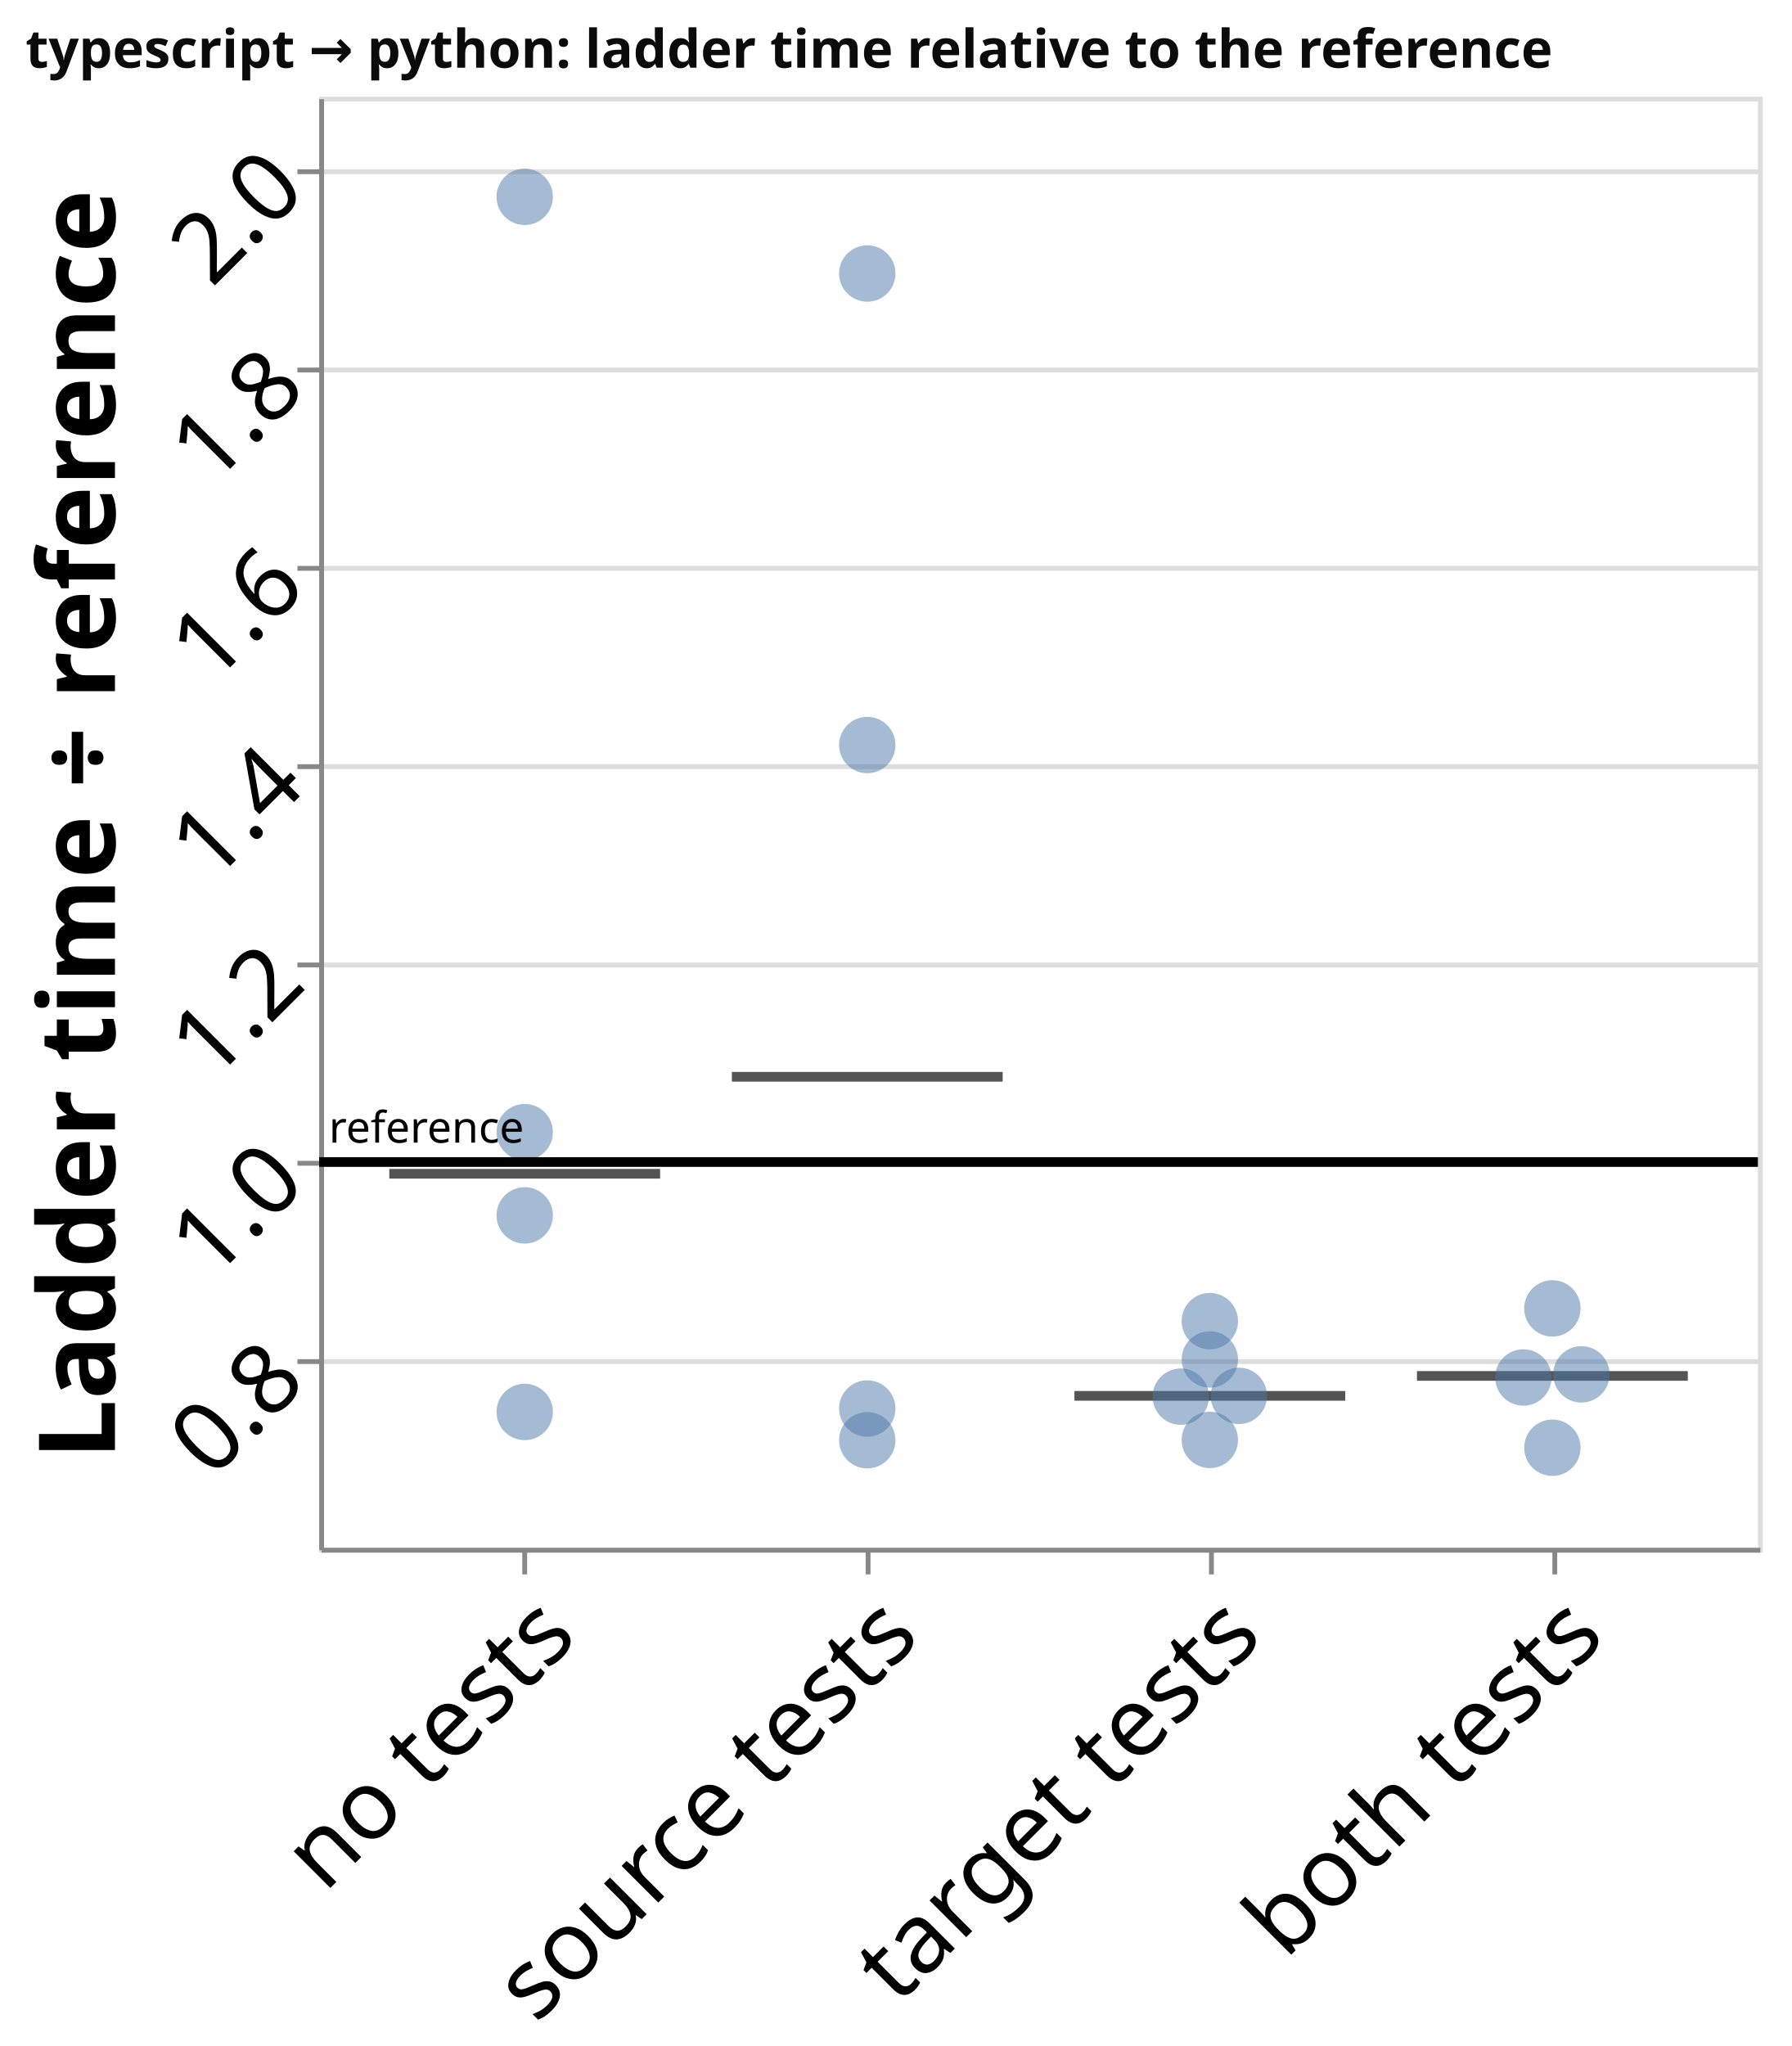
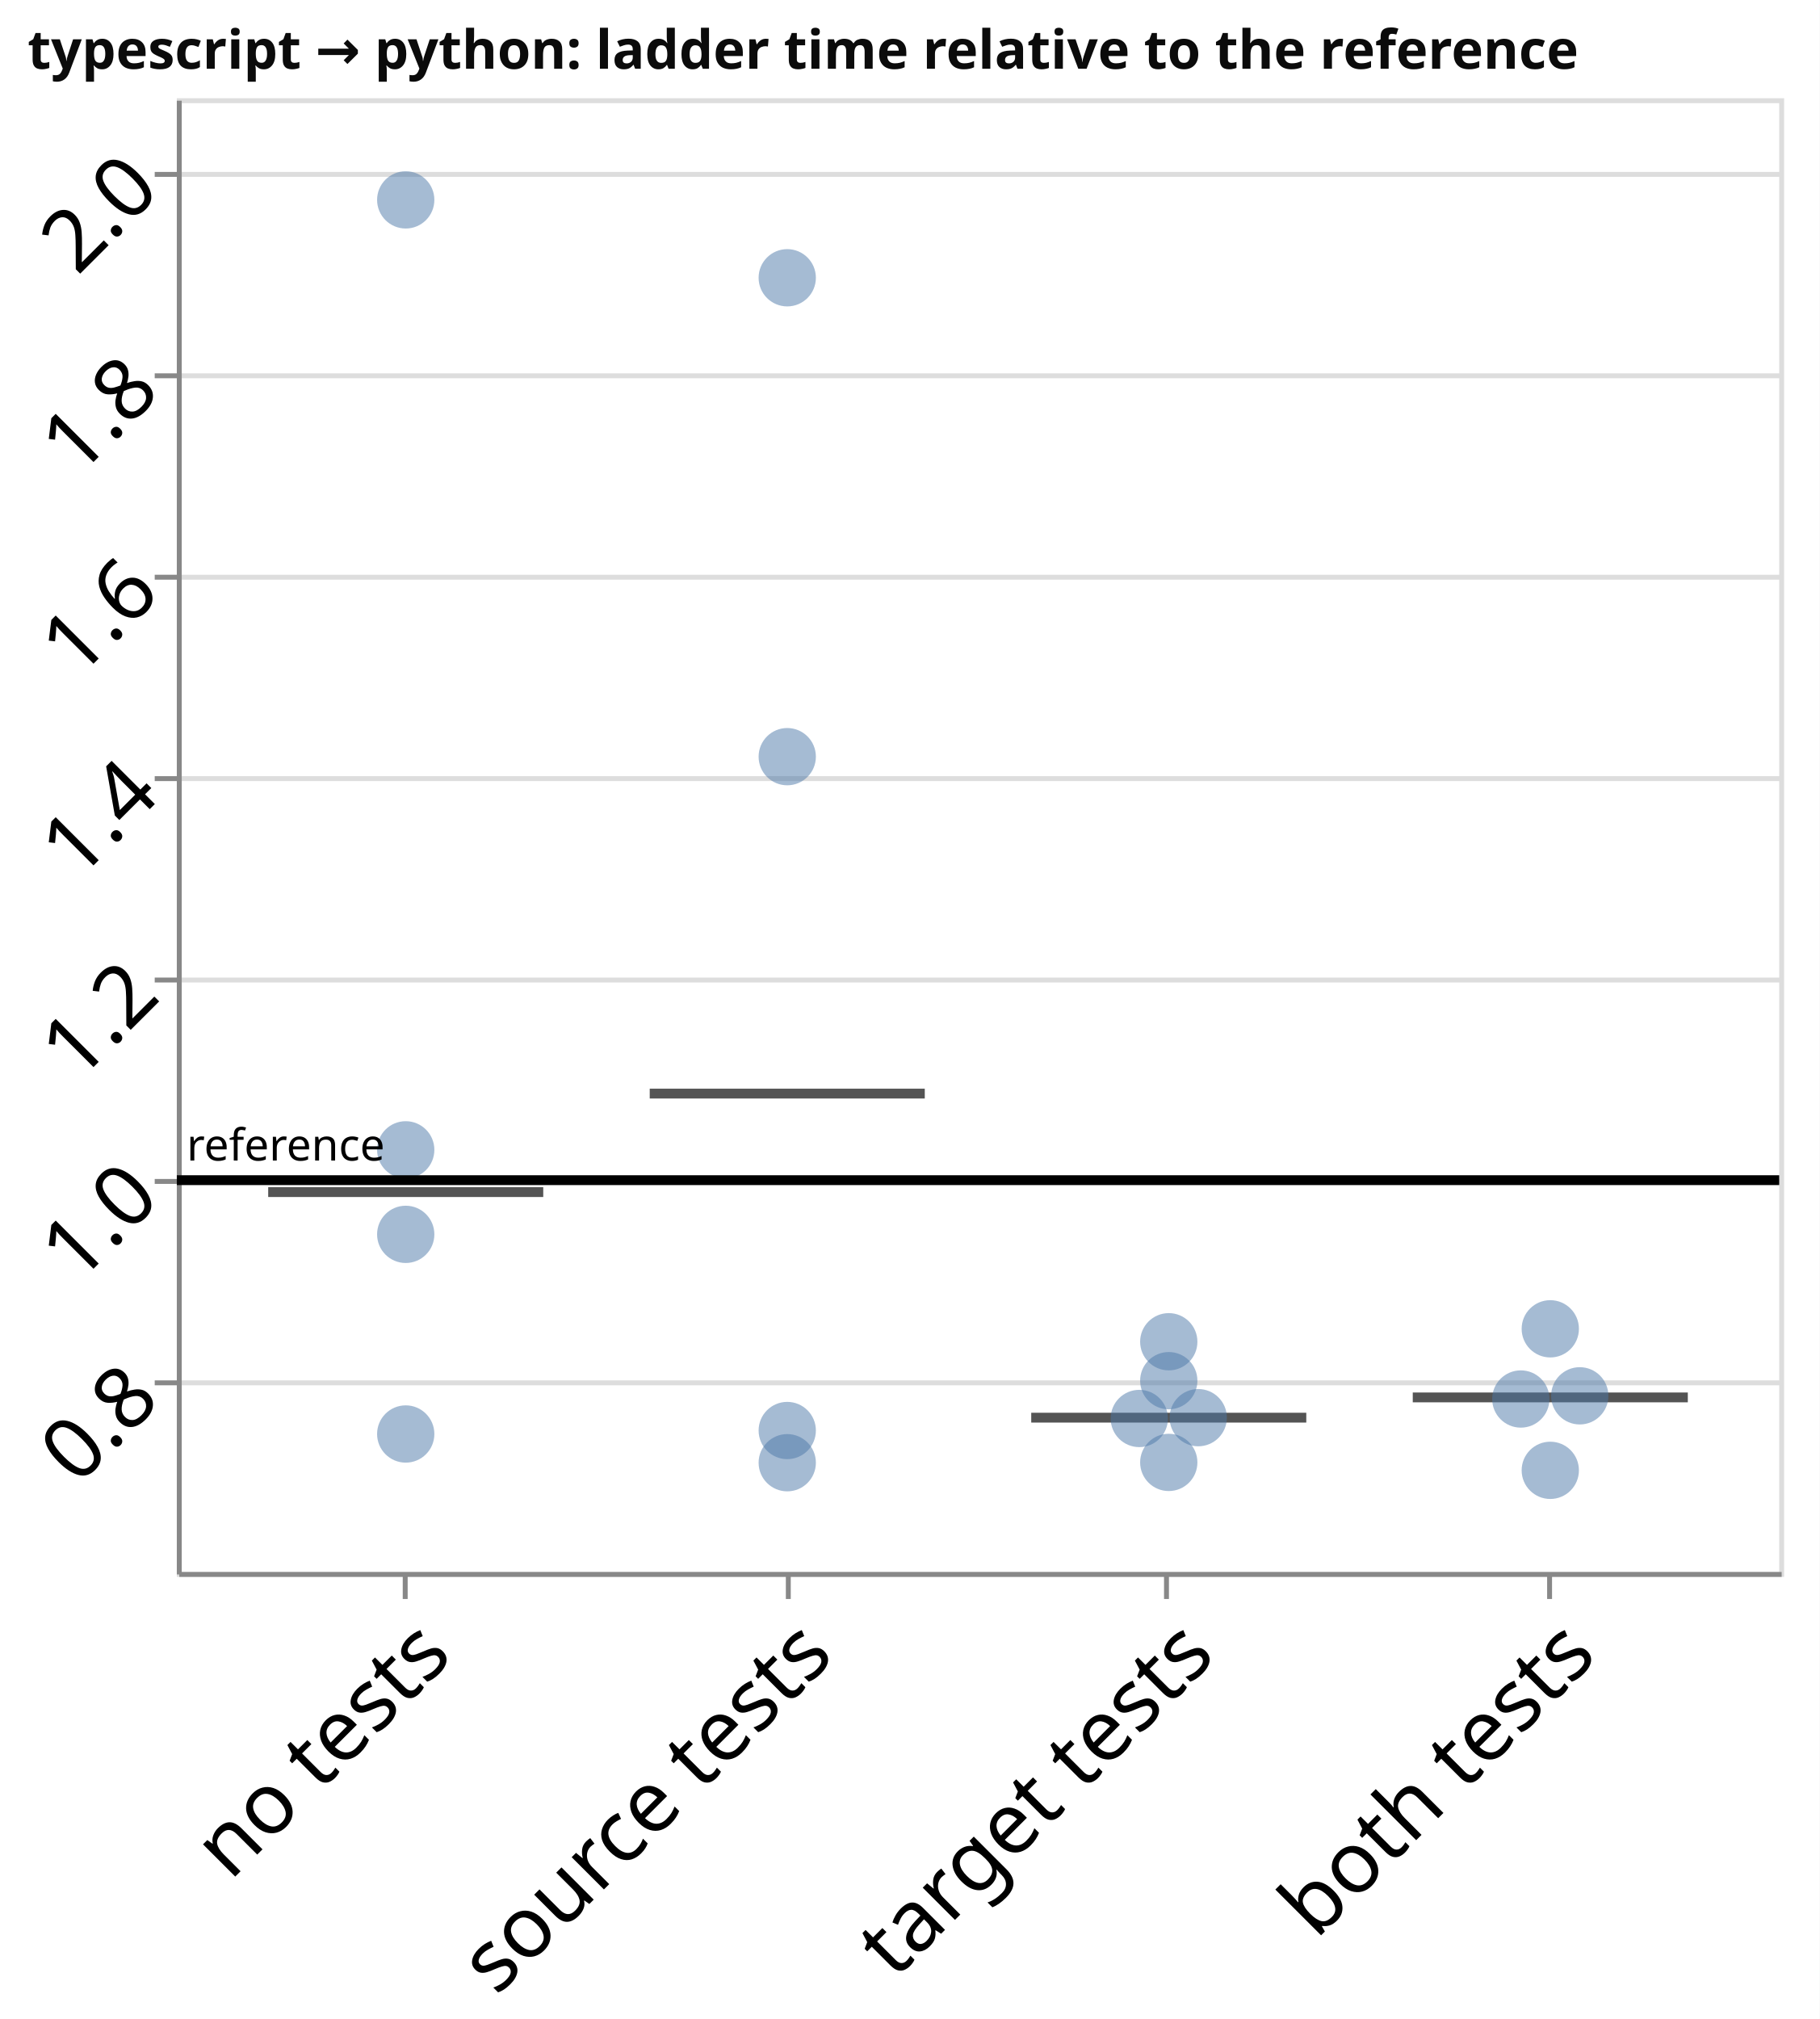
- <svg xmlns="http://www.w3.org/2000/svg" version="1.1" class="marks" width="370.5" height="423" viewBox="0 0 370.5 423">
-   <rect width="370.5" height="423" fill="white" />
-   <g fill="none" stroke-miterlimit="10" transform="translate(66,20)">
+ <svg xmlns="http://www.w3.org/2000/svg" version="1.1" class="marks" width="370.5" height="411" viewBox="0 0 370.5 411">
+   <rect width="370.5" height="411" fill="white" />
+   <g fill="none" stroke-miterlimit="10" transform="translate(36,20)">
    <g class="mark-group role-frame root" role="graphics-object" aria-roledescription="group mark container">
      <g transform="translate(0,0)">
-         <path class="background" aria-hidden="true" d="M0.5,0.5h297.5v300h-297.5Z" stroke="#ddd" />
+         <path class="background" aria-hidden="true" d="M0.5,0.5h326.25v300h-326.25Z" stroke="#ddd" />
        <g>
          <g class="mark-group role-axis" aria-hidden="true">
            <g transform="translate(0.5,0.5)">
              <path class="background" aria-hidden="true" d="M0,0h0v0h0Z" pointer-events="none" />
              <g>
                <g class="mark-rule role-axis-grid" pointer-events="none">
-                   <line transform="translate(0,261)" x2="297.5" y2="0" stroke="#ddd" stroke-width="1" opacity="1" />
-                   <line transform="translate(0,220)" x2="297.5" y2="0" stroke="#ddd" stroke-width="1" opacity="1" />
-                   <line transform="translate(0,179)" x2="297.5" y2="0" stroke="#ddd" stroke-width="1" opacity="1" />
-                   <line transform="translate(0,138)" x2="297.5" y2="0" stroke="#ddd" stroke-width="1" opacity="1" />
-                   <line transform="translate(0,97)" x2="297.5" y2="0" stroke="#ddd" stroke-width="1" opacity="1" />
-                   <line transform="translate(0,56)" x2="297.5" y2="0" stroke="#ddd" stroke-width="1" opacity="1" />
-                   <line transform="translate(0,15)" x2="297.5" y2="0" stroke="#ddd" stroke-width="1" opacity="1" />
+                   <line transform="translate(0,261)" x2="326.25" y2="0" stroke="#ddd" stroke-width="1" opacity="1" />
+                   <line transform="translate(0,220)" x2="326.25" y2="0" stroke="#ddd" stroke-width="1" opacity="1" />
+                   <line transform="translate(0,179)" x2="326.25" y2="0" stroke="#ddd" stroke-width="1" opacity="1" />
+                   <line transform="translate(0,138)" x2="326.25" y2="0" stroke="#ddd" stroke-width="1" opacity="1" />
+                   <line transform="translate(0,97)" x2="326.25" y2="0" stroke="#ddd" stroke-width="1" opacity="1" />
+                   <line transform="translate(0,56)" x2="326.25" y2="0" stroke="#ddd" stroke-width="1" opacity="1" />
+                   <line transform="translate(0,15)" x2="326.25" y2="0" stroke="#ddd" stroke-width="1" opacity="1" />
                </g>
              </g>
              <path class="foreground" aria-hidden="true" d="" pointer-events="none" display="none" />
            </g>
          </g>
          <g class="mark-group role-axis" role="graphics-symbol" aria-roledescription="axis" aria-label="X-axis for a discrete scale with 4 values: no tests, source tests, target tests, both tests">
            <g transform="translate(0.5,300.5)">
              <path class="background" aria-hidden="true" d="M0,0h0v0h0Z" pointer-events="none" />
              <g>
                <g class="mark-rule role-axis-tick" pointer-events="none">
-                   <line transform="translate(42,0)" x2="0" y2="5" stroke="#888" stroke-width="1" opacity="1" />
-                   <line transform="translate(113,0)" x2="0" y2="5" stroke="#888" stroke-width="1" opacity="1" />
-                   <line transform="translate(184,0)" x2="0" y2="5" stroke="#888" stroke-width="1" opacity="1" />
-                   <line transform="translate(255,0)" x2="0" y2="5" stroke="#888" stroke-width="1" opacity="1" />
+                   <line transform="translate(46,0)" x2="0" y2="5" stroke="#888" stroke-width="1" opacity="1" />
+                   <line transform="translate(124,0)" x2="0" y2="5" stroke="#888" stroke-width="1" opacity="1" />
+                   <line transform="translate(201,0)" x2="0" y2="5" stroke="#888" stroke-width="1" opacity="1" />
+                   <line transform="translate(279,0)" x2="0" y2="5" stroke="#888" stroke-width="1" opacity="1" />
                </g>
                <g class="mark-text role-axis-label" pointer-events="none">
-                   <text text-anchor="end" transform="translate(42,7) rotate(-45) translate(0,16)" font-family="sans-serif" font-size="20px" fill="#000" opacity="1">no tests</text>
-                   <text text-anchor="end" transform="translate(112.8333,7) rotate(-45) translate(0,16)" font-family="sans-serif" font-size="20px" fill="#000" opacity="1">source tests</text>
-                   <text text-anchor="end" transform="translate(183.6667,7) rotate(-45) translate(0,16)" font-family="sans-serif" font-size="20px" fill="#000" opacity="1">target tests</text>
-                   <text text-anchor="end" transform="translate(254.5,7) rotate(-45) translate(0,16)" font-family="sans-serif" font-size="20px" fill="#000" opacity="1">both tests</text>
+                   <text text-anchor="end" transform="translate(46.10714,7) rotate(-45) translate(0,14)" font-family="sans-serif" font-size="17.32px" fill="#000" opacity="1">no tests</text>
+                   <text text-anchor="end" transform="translate(123.7857,7) rotate(-45) translate(0,14)" font-family="sans-serif" font-size="17.32px" fill="#000" opacity="1">source tests</text>
+                   <text text-anchor="end" transform="translate(201.4643,7) rotate(-45) translate(0,14)" font-family="sans-serif" font-size="17.32px" fill="#000" opacity="1">target tests</text>
+                   <text text-anchor="end" transform="translate(279.1429,7) rotate(-45) translate(0,14)" font-family="sans-serif" font-size="17.32px" fill="#000" opacity="1">both tests</text>
                </g>
                <g class="mark-rule role-axis-domain" pointer-events="none">
-                   <line transform="translate(0,0)" x2="297.5" y2="0" stroke="#888" stroke-width="1" opacity="1" />
+                   <line transform="translate(0,0)" x2="326.25" y2="0" stroke="#888" stroke-width="1" opacity="1" />
                </g>
              </g>
              <path class="foreground" aria-hidden="true" d="" pointer-events="none" display="none" />
            </g>
          </g>
-           <g class="mark-group role-axis" role="graphics-symbol" aria-roledescription="axis" aria-label="Y-axis titled 'Ladder time ÷ reference' for a linear scale with values from 0.6 to 2.1">
+           <g class="mark-group role-axis" role="graphics-symbol" aria-roledescription="axis" aria-label="Y-axis for a linear scale with values from 0.6 to 2.1">
            <g transform="translate(0.5,0.5)">
              <path class="background" aria-hidden="true" d="M0,0h0v0h0Z" pointer-events="none" />
              <g>
                <g class="mark-rule role-axis-tick" pointer-events="none">
                  <line transform="translate(0,261)" x2="-5" y2="0" stroke="#888" stroke-width="1" opacity="1" />
                  <line transform="translate(0,220)" x2="-5" y2="0" stroke="#888" stroke-width="1" opacity="1" />
                  <line transform="translate(0,179)" x2="-5" y2="0" stroke="#888" stroke-width="1" opacity="1" />
                  <line transform="translate(0,138)" x2="-5" y2="0" stroke="#888" stroke-width="1" opacity="1" />
                  <line transform="translate(0,97)" x2="-5" y2="0" stroke="#888" stroke-width="1" opacity="1" />
                  <line transform="translate(0,56)" x2="-5" y2="0" stroke="#888" stroke-width="1" opacity="1" />
                  <line transform="translate(0,15)" x2="-5" y2="0" stroke="#888" stroke-width="1" opacity="1" />
                </g>
                <g class="mark-text role-axis-label" pointer-events="none">
-                   <text text-anchor="end" transform="translate(-7,261.2983) rotate(-45) translate(0,6)" font-family="sans-serif" font-size="20px" fill="#000" opacity="1">0.8</text>
-                   <text text-anchor="end" transform="translate(-7,220.2419) rotate(-45) translate(0,6)" font-family="sans-serif" font-size="20px" fill="#000" opacity="1">1.0</text>
-                   <text text-anchor="end" transform="translate(-7,179.1856) rotate(-45) translate(0,6)" font-family="sans-serif" font-size="20px" fill="#000" opacity="1">1.2</text>
-                   <text text-anchor="end" transform="translate(-7,138.1292) rotate(-45) translate(0,6)" font-family="sans-serif" font-size="20px" fill="#000" opacity="1">1.4</text>
-                   <text text-anchor="end" transform="translate(-7,97.07291) rotate(-45) translate(0,6)" font-family="sans-serif" font-size="20px" fill="#000" opacity="1">1.6</text>
-                   <text text-anchor="end" transform="translate(-7,56.01657) rotate(-45) translate(0,6)" font-family="sans-serif" font-size="20px" fill="#000" opacity="1">1.8</text>
-                   <text text-anchor="end" transform="translate(-7,14.96024) rotate(-45) translate(0,6)" font-family="sans-serif" font-size="20px" fill="#000" opacity="1">2.0</text>
+                   <text text-anchor="end" transform="translate(-7,261.2983) rotate(-45) translate(0,5)" font-family="sans-serif" font-size="17.32px" fill="#000" opacity="1">0.8</text>
+                   <text text-anchor="end" transform="translate(-7,220.2419) rotate(-45) translate(0,5)" font-family="sans-serif" font-size="17.32px" fill="#000" opacity="1">1.0</text>
+                   <text text-anchor="end" transform="translate(-7,179.1856) rotate(-45) translate(0,5)" font-family="sans-serif" font-size="17.32px" fill="#000" opacity="1">1.2</text>
+                   <text text-anchor="end" transform="translate(-7,138.1292) rotate(-45) translate(0,5)" font-family="sans-serif" font-size="17.32px" fill="#000" opacity="1">1.4</text>
+                   <text text-anchor="end" transform="translate(-7,97.07291) rotate(-45) translate(0,5)" font-family="sans-serif" font-size="17.32px" fill="#000" opacity="1">1.6</text>
+                   <text text-anchor="end" transform="translate(-7,56.01657) rotate(-45) translate(0,5)" font-family="sans-serif" font-size="17.32px" fill="#000" opacity="1">1.8</text>
+                   <text text-anchor="end" transform="translate(-7,14.96024) rotate(-45) translate(0,5)" font-family="sans-serif" font-size="17.32px" fill="#000" opacity="1">2.0</text>
                </g>
                <g class="mark-rule role-axis-domain" pointer-events="none">
                  <line transform="translate(0,300)" x2="0" y2="-300" stroke="#888" stroke-width="1" opacity="1" />
-                 </g>
-                 <g class="mark-text role-axis-title" pointer-events="none">
-                   <text text-anchor="middle" transform="translate(-37.73057,150) rotate(-90) translate(0,-5)" font-family="sans-serif" font-size="22px" font-weight="bold" fill="#000" opacity="1">Ladder time ÷ reference</text>
                </g>
              </g>
              <path class="foreground" aria-hidden="true" d="" pointer-events="none" display="none" />
            </g>
          </g>
          <g class="mark-rect role-mark layer_0_marks" role="graphics-object" aria-roledescription="rect mark container">
-             <path aria-label="condition: no tests; Ladder time ÷ reference: 0.988171703008; nudge: 0" role="graphics-symbol" aria-roledescription="tick" d="M14.5,221.67h56v2h-56Z" fill="#0b0b0b" opacity="0.7" />
-             <path aria-label="condition: source tests; Ladder time ÷ reference: 1.08585265435; nudge: 0" role="graphics-symbol" aria-roledescription="tick" d="M85.333,201.618h56v2h-56Z" fill="#0b0b0b" opacity="0.7" />
-             <path aria-label="condition: target tests; Ladder time ÷ reference: 0.764488670547; nudge: 0" role="graphics-symbol" aria-roledescription="tick" d="M156.167,267.588h56v2h-56Z" fill="#0b0b0b" opacity="0.7" />
-             <path aria-label="condition: both tests; Ladder time ÷ reference: 0.784569588743; nudge: 0" role="graphics-symbol" aria-roledescription="tick" d="M227,263.466h56v2h-56Z" fill="#0b0b0b" opacity="0.7" />
+             <path aria-label="condition: no tests; value: 0.988171703008; nudge: 0" role="graphics-symbol" aria-roledescription="tick" d="M18.607,221.67h56v2h-56Z" fill="#0b0b0b" opacity="0.7" />
+             <path aria-label="condition: source tests; value: 1.08585265435; nudge: 0" role="graphics-symbol" aria-roledescription="tick" d="M96.286,201.618h56v2h-56Z" fill="#0b0b0b" opacity="0.7" />
+             <path aria-label="condition: target tests; value: 0.764488670547; nudge: 0" role="graphics-symbol" aria-roledescription="tick" d="M173.964,267.588h56v2h-56Z" fill="#0b0b0b" opacity="0.7" />
+             <path aria-label="condition: both tests; value: 0.784569588743; nudge: 0" role="graphics-symbol" aria-roledescription="tick" d="M251.643,263.466h56v2h-56Z" fill="#0b0b0b" opacity="0.7" />
          </g>
          <g class="mark-symbol role-mark layer_1_marks" role="graphics-object" aria-roledescription="symbol mark container">
-             <path aria-label="condition: no tests; Ladder time ÷ reference: 1.03008119795; nudge: 0; run: 2da5a2c0; ladder time ÷ reference: 1.03; rungs completed: 16; total ms: 416.1" role="graphics-symbol" aria-roledescription="point" transform="translate(42.5,214.0668)" d="M5.831,0A5.831,5.831,0,1,1,-5.831,0A5.831,5.831,0,1,1,5.831,0" fill="#4c78a8" stroke-width="2" opacity="0.5" />
-             <path aria-label="condition: no tests; Ladder time ÷ reference: 0.946262208065; nudge: 0; run: f8ca89ff; ladder time ÷ reference: 0.95; rungs completed: 16; total ms: 409.9" role="graphics-symbol" aria-roledescription="point" transform="translate(42.5,231.2733)" d="M5.831,0A5.831,5.831,0,1,1,-5.831,0A5.831,5.831,0,1,1,5.831,0" fill="#4c78a8" stroke-width="2" opacity="0.5" />
-             <path aria-label="condition: no tests; Ladder time ÷ reference: 0.748292397005; nudge: 0; run: 2d7fbef6; ladder time ÷ reference: 0.75; rungs completed: 16; total ms: 370.1" role="graphics-symbol" aria-roledescription="point" transform="translate(42.5,271.9129)" d="M5.831,0A5.831,5.831,0,1,1,-5.831,0A5.831,5.831,0,1,1,5.831,0" fill="#4c78a8" stroke-width="2" opacity="0.5" />
-             <path aria-label="condition: no tests; Ladder time ÷ reference: 1.97208996963; nudge: 0; run: 670261ce; ladder time ÷ reference: 1.97; rungs completed: 18; total ms: 20,950.7" role="graphics-symbol" aria-roledescription="point" transform="translate(42.5,20.68966)" d="M5.831,0A5.831,5.831,0,1,1,-5.831,0A5.831,5.831,0,1,1,5.831,0" fill="#4c78a8" stroke-width="2" opacity="0.5" />
-             <path aria-label="condition: source tests; Ladder time ÷ reference: 0.719814411021; nudge: 0; run: 054a84ca; ladder time ÷ reference: 0.72; rungs completed: 16; total ms: 359.5" role="graphics-symbol" aria-roledescription="point" transform="translate(113.3333,277.7589)" d="M5.831,0A5.831,5.831,0,1,1,-5.831,0A5.831,5.831,0,1,1,5.831,0" fill="#4c78a8" stroke-width="2" opacity="0.5" />
-             <path aria-label="condition: source tests; Ladder time ÷ reference: 0.75174202043; nudge: 0; run: 3f62598c; ladder time ÷ reference: 0.75; rungs completed: 16; total ms: 366.2" role="graphics-symbol" aria-roledescription="point" transform="translate(113.3333,271.2047)" d="M5.831,0A5.831,5.831,0,1,1,-5.831,0A5.831,5.831,0,1,1,5.831,0" fill="#4c78a8" stroke-width="2" opacity="0.5" />
-             <path aria-label="condition: source tests; Ladder time ÷ reference: 1.41996328827; nudge: 0; run: 461ef9c5; ladder time ÷ reference: 1.42; rungs completed: 16; total ms: 496.0" role="graphics-symbol" aria-roledescription="point" transform="translate(113.3333,134.0312)" d="M5.831,0A5.831,5.831,0,1,1,-5.831,0A5.831,5.831,0,1,1,5.831,0" fill="#4c78a8" stroke-width="2" opacity="0.5" />
-             <path aria-label="condition: source tests; Ladder time ÷ reference: 1.89485500841; nudge: 0; run: 7c1544c0; ladder time ÷ reference: 1.89; rungs completed: 16; total ms: 575.0" role="graphics-symbol" aria-roledescription="point" transform="translate(113.3333,36.54458)" d="M5.831,0A5.831,5.831,0,1,1,-5.831,0A5.831,5.831,0,1,1,5.831,0" fill="#4c78a8" stroke-width="2" opacity="0.5" />
-             <path aria-label="condition: target tests; Ladder time ÷ reference: 0.764488670547; nudge: 0.5; run: fbe56704; ladder time ÷ reference: 0.76; rungs completed: 16; total ms: 372.7" role="graphics-symbol" aria-roledescription="point" transform="translate(190.1667,268.5881)" d="M5.831,0A5.831,5.831,0,1,1,-5.831,0A5.831,5.831,0,1,1,5.831,0" fill="#4c78a8" stroke-width="2" opacity="0.5" />
-             <path aria-label="condition: target tests; Ladder time ÷ reference: 0.720117142561; nudge: 0; run: f01d5496; ladder time ÷ reference: 0.72; rungs completed: 16; total ms: 364.3" role="graphics-symbol" aria-roledescription="point" transform="translate(184.1667,277.6967)" d="M5.831,0A5.831,5.831,0,1,1,-5.831,0A5.831,5.831,0,1,1,5.831,0" fill="#4c78a8" stroke-width="2" opacity="0.5" />
-             <path aria-label="condition: target tests; Ladder time ÷ reference: 0.839766829499; nudge: 0; run: 8305aa82; ladder time ÷ reference: 0.84; rungs completed: 16; total ms: 388.2" role="graphics-symbol" aria-roledescription="point" transform="translate(184.1667,253.1349)" d="M5.831,0A5.831,5.831,0,1,1,-5.831,0A5.831,5.831,0,1,1,5.831,0" fill="#4c78a8" stroke-width="2" opacity="0.5" />
-             <path aria-label="condition: target tests; Ladder time ÷ reference: 0.76367691938; nudge: −0.5; run: 609edff1; ladder time ÷ reference: 0.76; rungs completed: 16; total ms: 369.7" role="graphics-symbol" aria-roledescription="point" transform="translate(178.1667,268.7547)" d="M5.831,0A5.831,5.831,0,1,1,-5.831,0A5.831,5.831,0,1,1,5.831,0" fill="#4c78a8" stroke-width="2" opacity="0.5" />
-             <path aria-label="condition: target tests; Ladder time ÷ reference: 0.801173279899; nudge: 0; run: 14873f98; ladder time ÷ reference: 0.80; rungs completed: 16; total ms: 379.6" role="graphics-symbol" aria-roledescription="point" transform="translate(184.1667,261.0574)" d="M5.831,0A5.831,5.831,0,1,1,-5.831,0A5.831,5.831,0,1,1,5.831,0" fill="#4c78a8" stroke-width="2" opacity="0.5" />
-             <path aria-label="condition: both tests; Ladder time ÷ reference: 0.786149484692; nudge: 0.5; run: 9f286468; ladder time ÷ reference: 0.79; rungs completed: 16; total ms: 372.3" role="graphics-symbol" aria-roledescription="point" transform="translate(261,264.1415)" d="M5.831,0A5.831,5.831,0,1,1,-5.831,0A5.831,5.831,0,1,1,5.831,0" fill="#4c78a8" stroke-width="2" opacity="0.5" />
-             <path aria-label="condition: both tests; Ladder time ÷ reference: 0.852598830391; nudge: 0; run: 2a16d72b; ladder time ÷ reference: 0.85; rungs completed: 16; total ms: 391.4" role="graphics-symbol" aria-roledescription="point" transform="translate(255,250.5007)" d="M5.831,0A5.831,5.831,0,1,1,-5.831,0A5.831,5.831,0,1,1,5.831,0" fill="#4c78a8" stroke-width="2" opacity="0.5" />
-             <path aria-label="condition: both tests; Ladder time ÷ reference: 0.782989692793; nudge: −0.5; run: 9de9fd66; ladder time ÷ reference: 0.78; rungs completed: 16; total ms: 379.5" role="graphics-symbol" aria-roledescription="point" transform="translate(249,264.7902)" d="M5.831,0A5.831,5.831,0,1,1,-5.831,0A5.831,5.831,0,1,1,5.831,0" fill="#4c78a8" stroke-width="2" opacity="0.5" />
-             <path aria-label="condition: both tests; Ladder time ÷ reference: 0.712256737339; nudge: 0; run: 089a4294; ladder time ÷ reference: 0.71; rungs completed: 16; total ms: 365.2" role="graphics-symbol" aria-roledescription="point" transform="translate(255,279.3103)" d="M5.831,0A5.831,5.831,0,1,1,-5.831,0A5.831,5.831,0,1,1,5.831,0" fill="#4c78a8" stroke-width="2" opacity="0.5" />
+             <path aria-label="condition: no tests; value: 1.03008119795; nudge: 0; run: 2da5a2c0; ladder time ÷ reference: 1.03; rungs completed: 16; total ms: 416.1" role="graphics-symbol" aria-roledescription="point" transform="translate(46.60714,214.0668)" d="M5.831,0A5.831,5.831,0,1,1,-5.831,0A5.831,5.831,0,1,1,5.831,0" fill="#4c78a8" stroke-width="2" opacity="0.5" />
+             <path aria-label="condition: no tests; value: 0.946262208065; nudge: 0; run: f8ca89ff; ladder time ÷ reference: 0.95; rungs completed: 16; total ms: 409.9" role="graphics-symbol" aria-roledescription="point" transform="translate(46.60714,231.2733)" d="M5.831,0A5.831,5.831,0,1,1,-5.831,0A5.831,5.831,0,1,1,5.831,0" fill="#4c78a8" stroke-width="2" opacity="0.5" />
+             <path aria-label="condition: no tests; value: 0.748292397005; nudge: 0; run: 2d7fbef6; ladder time ÷ reference: 0.75; rungs completed: 16; total ms: 370.1" role="graphics-symbol" aria-roledescription="point" transform="translate(46.60714,271.9129)" d="M5.831,0A5.831,5.831,0,1,1,-5.831,0A5.831,5.831,0,1,1,5.831,0" fill="#4c78a8" stroke-width="2" opacity="0.5" />
+             <path aria-label="condition: no tests; value: 1.97208996963; nudge: 0; run: 670261ce; ladder time ÷ reference: 1.97; rungs completed: 18; total ms: 20,950.7" role="graphics-symbol" aria-roledescription="point" transform="translate(46.60714,20.68966)" d="M5.831,0A5.831,5.831,0,1,1,-5.831,0A5.831,5.831,0,1,1,5.831,0" fill="#4c78a8" stroke-width="2" opacity="0.5" />
+             <path aria-label="condition: source tests; value: 0.719814411021; nudge: 0; run: 054a84ca; ladder time ÷ reference: 0.72; rungs completed: 16; total ms: 359.5" role="graphics-symbol" aria-roledescription="point" transform="translate(124.2857,277.7589)" d="M5.831,0A5.831,5.831,0,1,1,-5.831,0A5.831,5.831,0,1,1,5.831,0" fill="#4c78a8" stroke-width="2" opacity="0.5" />
+             <path aria-label="condition: source tests; value: 0.75174202043; nudge: 0; run: 3f62598c; ladder time ÷ reference: 0.75; rungs completed: 16; total ms: 366.2" role="graphics-symbol" aria-roledescription="point" transform="translate(124.2857,271.2047)" d="M5.831,0A5.831,5.831,0,1,1,-5.831,0A5.831,5.831,0,1,1,5.831,0" fill="#4c78a8" stroke-width="2" opacity="0.5" />
+             <path aria-label="condition: source tests; value: 1.41996328827; nudge: 0; run: 461ef9c5; ladder time ÷ reference: 1.42; rungs completed: 16; total ms: 496.0" role="graphics-symbol" aria-roledescription="point" transform="translate(124.2857,134.0312)" d="M5.831,0A5.831,5.831,0,1,1,-5.831,0A5.831,5.831,0,1,1,5.831,0" fill="#4c78a8" stroke-width="2" opacity="0.5" />
+             <path aria-label="condition: source tests; value: 1.89485500841; nudge: 0; run: 7c1544c0; ladder time ÷ reference: 1.89; rungs completed: 16; total ms: 575.0" role="graphics-symbol" aria-roledescription="point" transform="translate(124.2857,36.54458)" d="M5.831,0A5.831,5.831,0,1,1,-5.831,0A5.831,5.831,0,1,1,5.831,0" fill="#4c78a8" stroke-width="2" opacity="0.5" />
+             <path aria-label="condition: target tests; value: 0.764488670547; nudge: 0.5; run: fbe56704; ladder time ÷ reference: 0.76; rungs completed: 16; total ms: 372.7" role="graphics-symbol" aria-roledescription="point" transform="translate(207.9643,268.5881)" d="M5.831,0A5.831,5.831,0,1,1,-5.831,0A5.831,5.831,0,1,1,5.831,0" fill="#4c78a8" stroke-width="2" opacity="0.5" />
+             <path aria-label="condition: target tests; value: 0.720117142561; nudge: 0; run: f01d5496; ladder time ÷ reference: 0.72; rungs completed: 16; total ms: 364.3" role="graphics-symbol" aria-roledescription="point" transform="translate(201.9643,277.6967)" d="M5.831,0A5.831,5.831,0,1,1,-5.831,0A5.831,5.831,0,1,1,5.831,0" fill="#4c78a8" stroke-width="2" opacity="0.5" />
+             <path aria-label="condition: target tests; value: 0.839766829499; nudge: 0; run: 8305aa82; ladder time ÷ reference: 0.84; rungs completed: 16; total ms: 388.2" role="graphics-symbol" aria-roledescription="point" transform="translate(201.9643,253.1349)" d="M5.831,0A5.831,5.831,0,1,1,-5.831,0A5.831,5.831,0,1,1,5.831,0" fill="#4c78a8" stroke-width="2" opacity="0.5" />
+             <path aria-label="condition: target tests; value: 0.76367691938; nudge: −0.5; run: 609edff1; ladder time ÷ reference: 0.76; rungs completed: 16; total ms: 369.7" role="graphics-symbol" aria-roledescription="point" transform="translate(195.9643,268.7547)" d="M5.831,0A5.831,5.831,0,1,1,-5.831,0A5.831,5.831,0,1,1,5.831,0" fill="#4c78a8" stroke-width="2" opacity="0.5" />
+             <path aria-label="condition: target tests; value: 0.801173279899; nudge: 0; run: 14873f98; ladder time ÷ reference: 0.80; rungs completed: 16; total ms: 379.6" role="graphics-symbol" aria-roledescription="point" transform="translate(201.9643,261.0574)" d="M5.831,0A5.831,5.831,0,1,1,-5.831,0A5.831,5.831,0,1,1,5.831,0" fill="#4c78a8" stroke-width="2" opacity="0.5" />
+             <path aria-label="condition: both tests; value: 0.786149484692; nudge: 0.5; run: 9f286468; ladder time ÷ reference: 0.79; rungs completed: 16; total ms: 372.3" role="graphics-symbol" aria-roledescription="point" transform="translate(285.6429,264.1415)" d="M5.831,0A5.831,5.831,0,1,1,-5.831,0A5.831,5.831,0,1,1,5.831,0" fill="#4c78a8" stroke-width="2" opacity="0.5" />
+             <path aria-label="condition: both tests; value: 0.852598830391; nudge: 0; run: 2a16d72b; ladder time ÷ reference: 0.85; rungs completed: 16; total ms: 391.4" role="graphics-symbol" aria-roledescription="point" transform="translate(279.6429,250.5007)" d="M5.831,0A5.831,5.831,0,1,1,-5.831,0A5.831,5.831,0,1,1,5.831,0" fill="#4c78a8" stroke-width="2" opacity="0.5" />
+             <path aria-label="condition: both tests; value: 0.782989692793; nudge: −0.5; run: 9de9fd66; ladder time ÷ reference: 0.78; rungs completed: 16; total ms: 379.5" role="graphics-symbol" aria-roledescription="point" transform="translate(273.6429,264.7902)" d="M5.831,0A5.831,5.831,0,1,1,-5.831,0A5.831,5.831,0,1,1,5.831,0" fill="#4c78a8" stroke-width="2" opacity="0.5" />
+             <path aria-label="condition: both tests; value: 0.712256737339; nudge: 0; run: 089a4294; ladder time ÷ reference: 0.71; rungs completed: 16; total ms: 365.2" role="graphics-symbol" aria-roledescription="point" transform="translate(279.6429,279.3103)" d="M5.831,0A5.831,5.831,0,1,1,-5.831,0A5.831,5.831,0,1,1,5.831,0" fill="#4c78a8" stroke-width="2" opacity="0.5" />
          </g>
          <g class="mark-rule role-mark layer_2_marks" role="graphics-object" aria-roledescription="rule mark container">
-             <line aria-label="Ladder time ÷ reference: 1" role="graphics-symbol" aria-roledescription="rule mark" transform="translate(297.5,220.2419)" x2="-297.5" y2="0" stroke="black" stroke-width="2" />
+             <line aria-label="value: 1" role="graphics-symbol" aria-roledescription="rule mark" transform="translate(326.25,220.2419)" x2="-326.25" y2="0" stroke="black" stroke-width="2" />
          </g>
          <g class="mark-text role-mark layer_3_marks" role="graphics-object" aria-roledescription="text mark container">
-             <text aria-label="Ladder time ÷ reference: 1; label: reference" role="graphics-symbol" aria-roledescription="text mark" text-anchor="start" transform="translate(2,216.2419)" font-family="sans-serif" font-size="9px" fill="black">reference</text>
+             <text aria-label="value: 1; label: reference" role="graphics-symbol" aria-roledescription="text mark" text-anchor="start" transform="translate(2,216.2419)" font-family="sans-serif" font-size="9px" fill="black">reference</text>
          </g>
          <g class="mark-group role-title">
-             <g transform="translate(-60.73057,-15)">
+             <g transform="translate(-30.38909,-15)">
              <path class="background" aria-hidden="true" d="M0,0h0v0h0Z" pointer-events="none" />
              <g>
                <g class="mark-text role-title-text" role="graphics-symbol" aria-roledescription="title" aria-label="Title text 'typescript → python: ladder time relative to the reference'" pointer-events="none">
                  <text text-anchor="start" transform="translate(0,9)" font-family="sans-serif" font-size="11px" font-weight="bold" fill="#0b0b0b" opacity="1">typescript → python: ladder time relative to the reference</text>
                </g>
              </g>
              <path class="foreground" aria-hidden="true" d="" pointer-events="none" display="none" />
            </g>
          </g>
        </g>
        <path class="foreground" aria-hidden="true" d="" display="none" />
      </g>
    </g>
  </g>
</svg>
